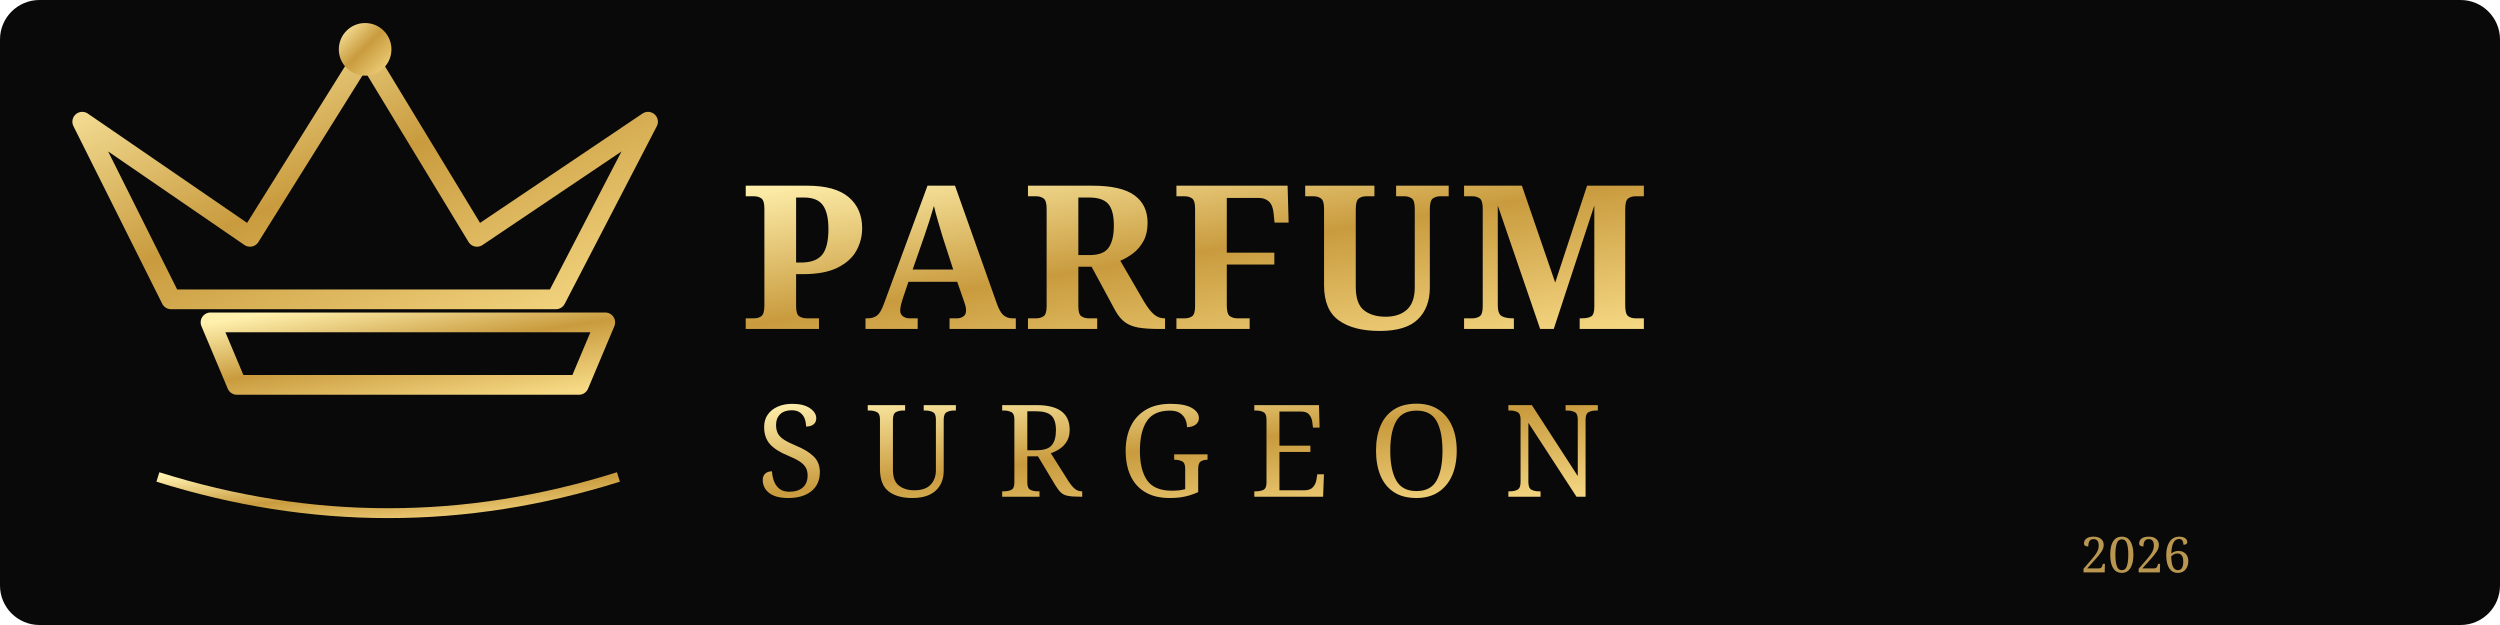
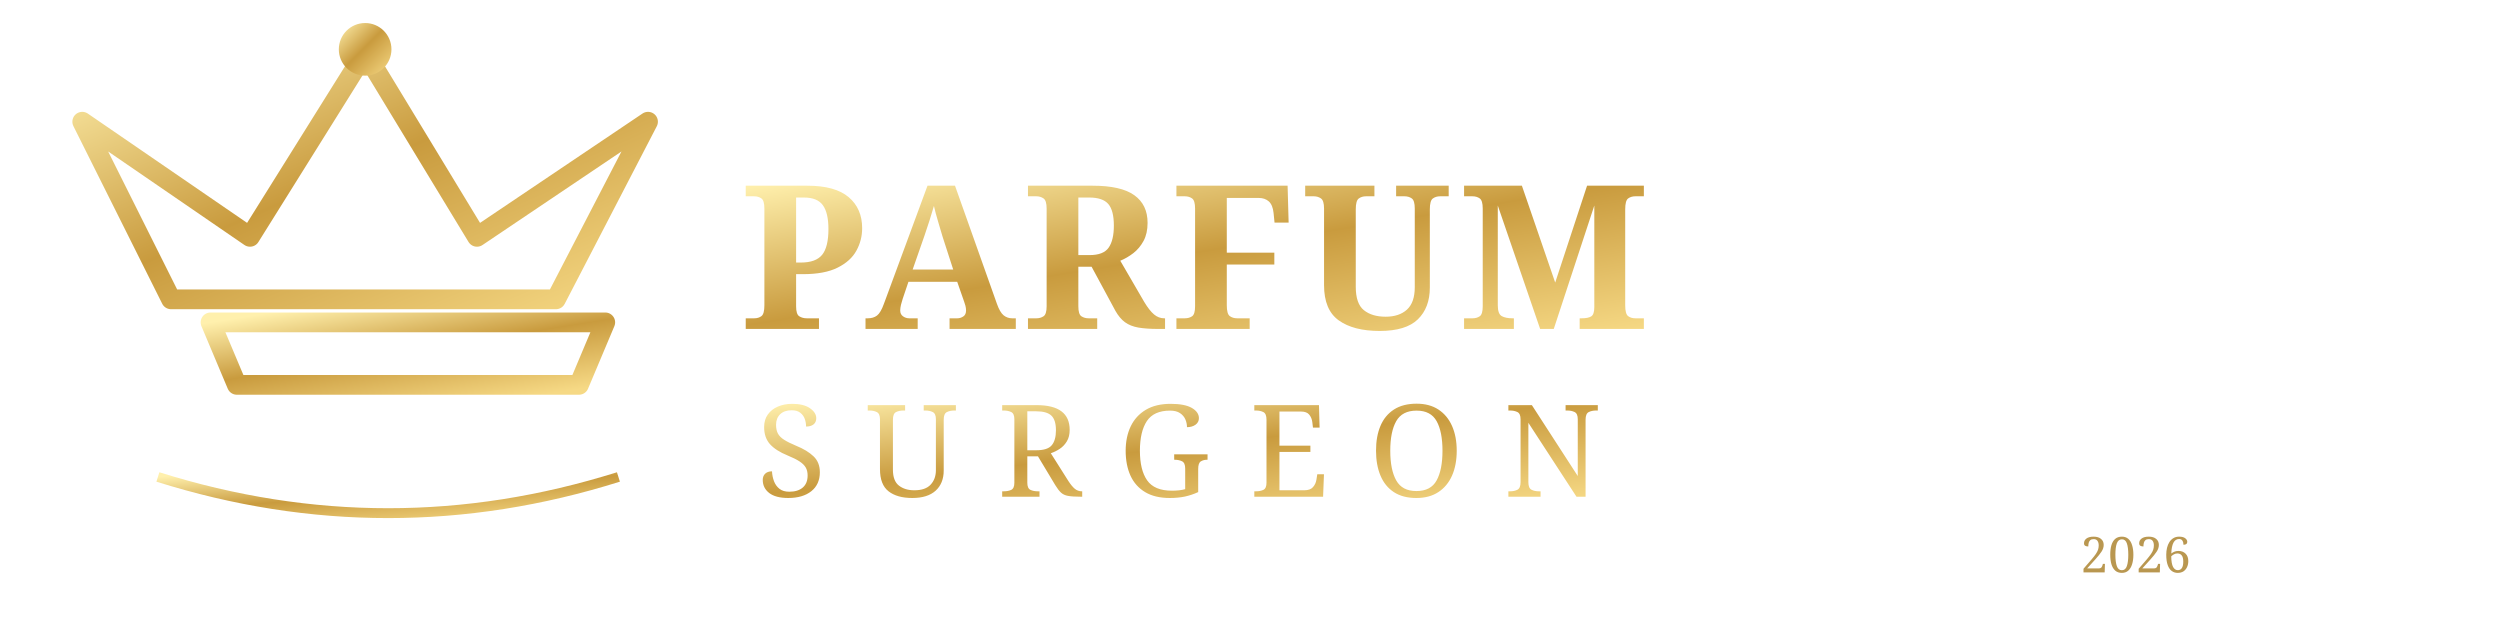
<svg xmlns="http://www.w3.org/2000/svg" viewBox="0 0 760 190" role="img" aria-labelledby="title desc">
  <defs>
    <linearGradient id="gold" x1="0" y1="0" x2="1" y2="1">
      <stop offset="0" stop-color="#fff0ad" />
      <stop offset=".48" stop-color="#c99b3e" />
      <stop offset="1" stop-color="#f6d985" />
    </linearGradient>
  </defs>
-   <rect width="760" height="190" rx="12" fill="#090909" />
  <g fill="none" stroke="url(#gold)" stroke-width="6" stroke-linejoin="round">
    <path d="M52 91 25 37l51 35 35-56 34 56 52-35-28 54z" />
    <path d="M64 98h120l-8 19H72z" />
    <circle cx="111" cy="15" r="8" fill="url(#gold)" stroke="none" />
    <path d="M48 145q70 22 140 0" stroke-width="3" />
  </g>
  <text x="225" y="100" fill="url(#gold)" font-family="Georgia,serif" font-size="61" font-weight="bold" letter-spacing="2">PARFUM</text>
  <text x="230" y="151" fill="url(#gold)" font-family="Georgia,serif" font-size="39" letter-spacing="12">SURGEON</text>
  <text x="666" y="174" fill="#b99750" font-family="Georgia,serif" font-size="15" text-anchor="end">2026</text>
</svg>
